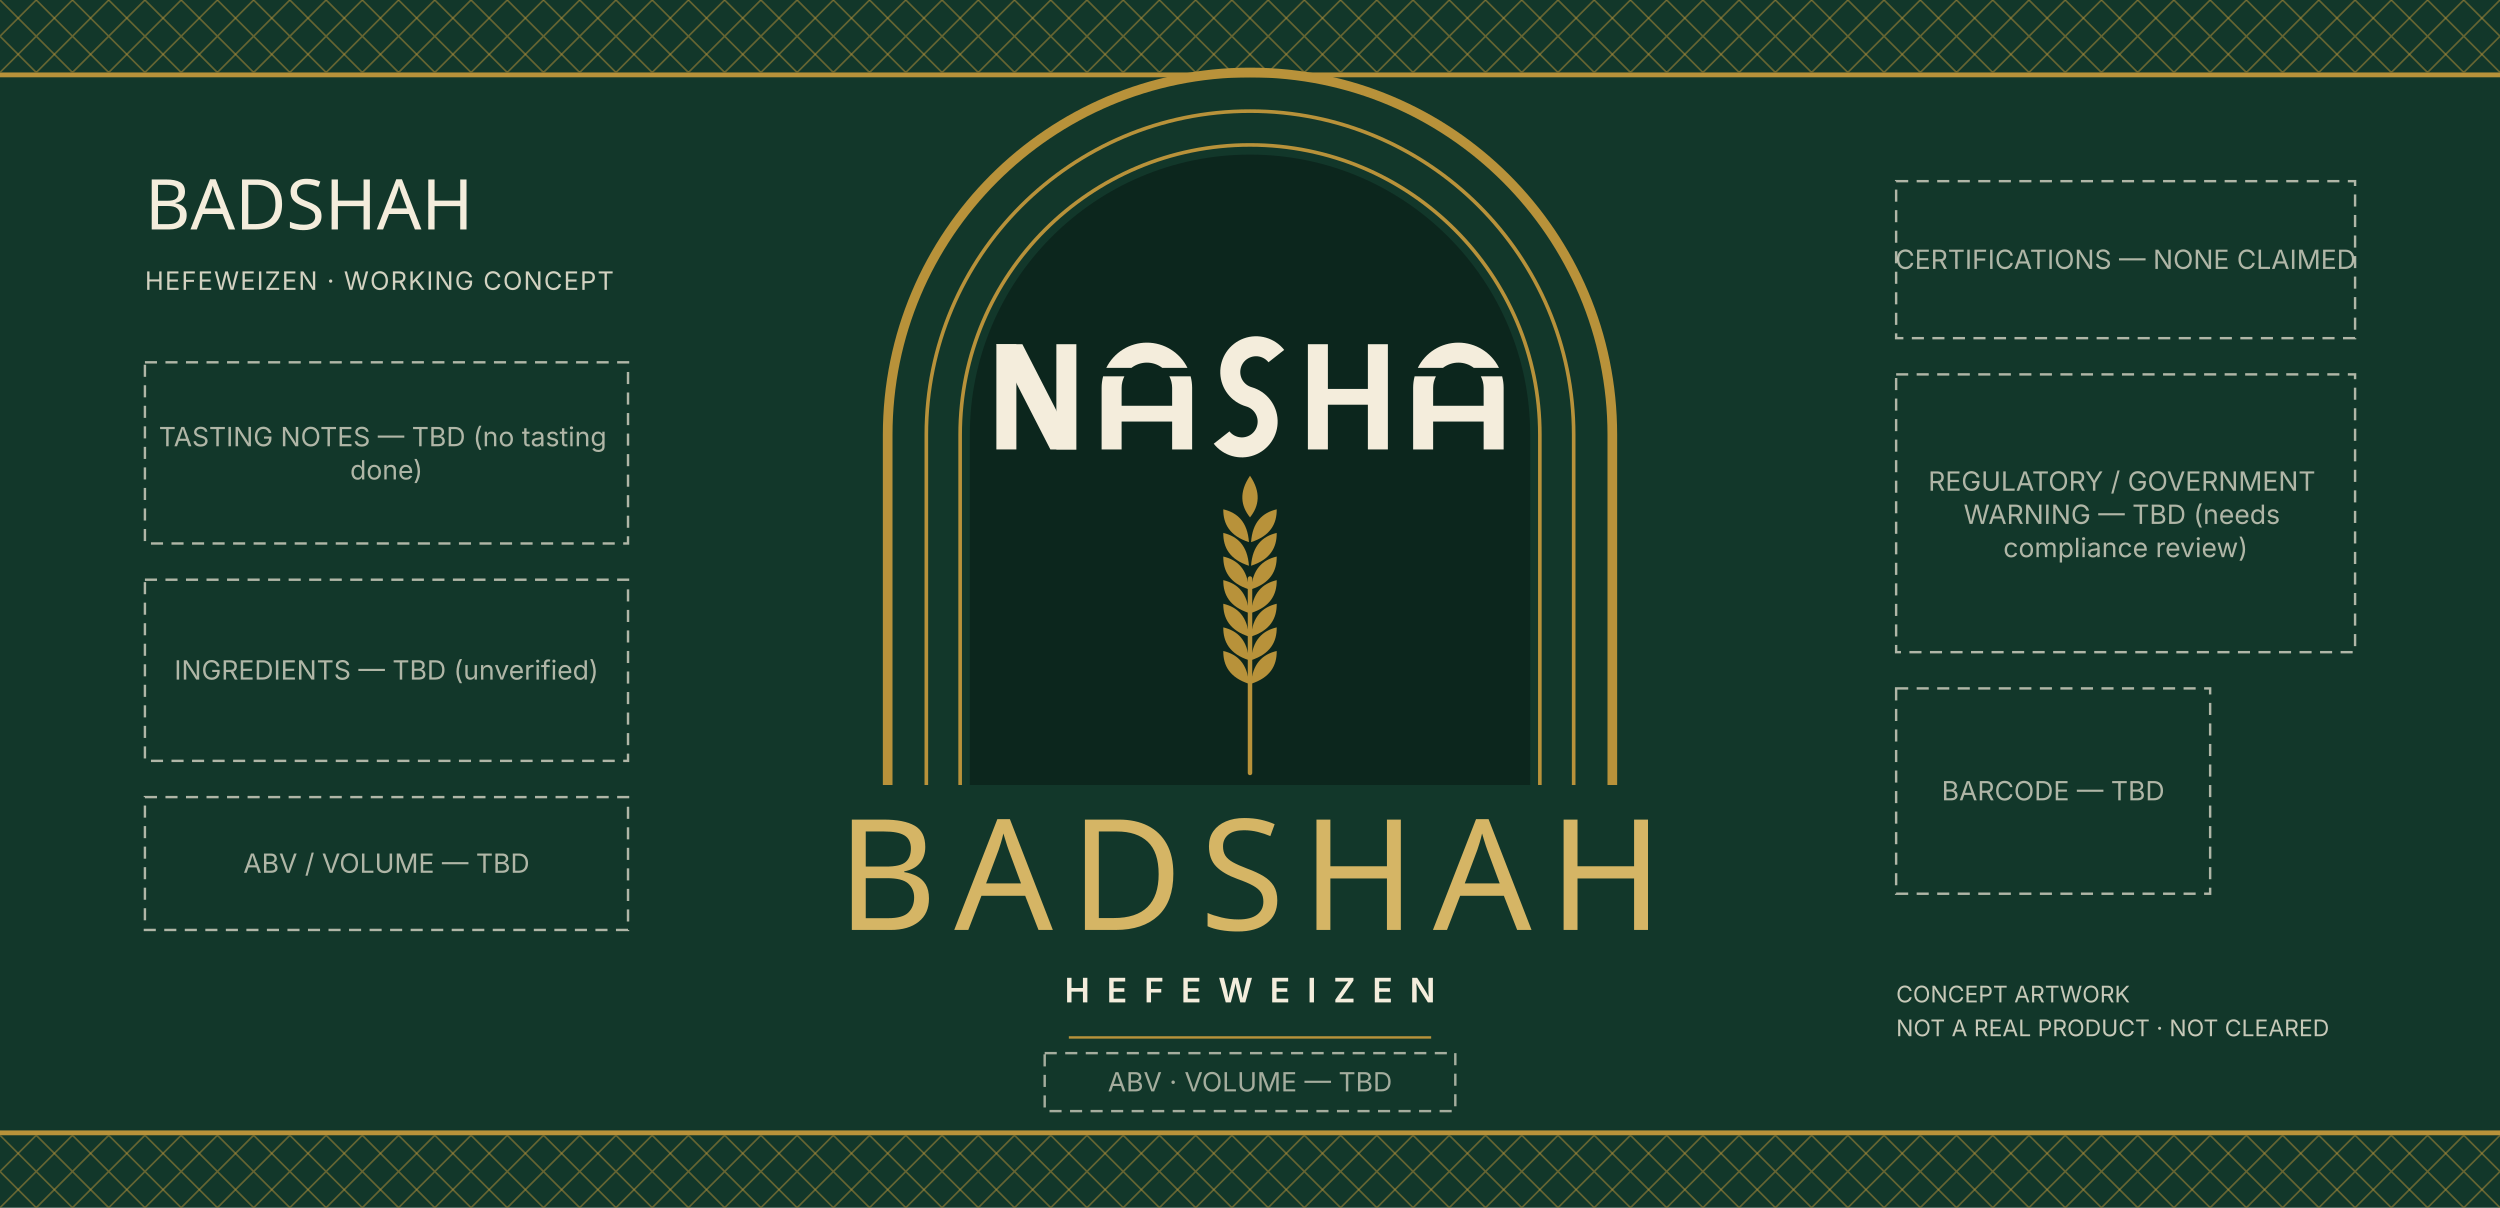
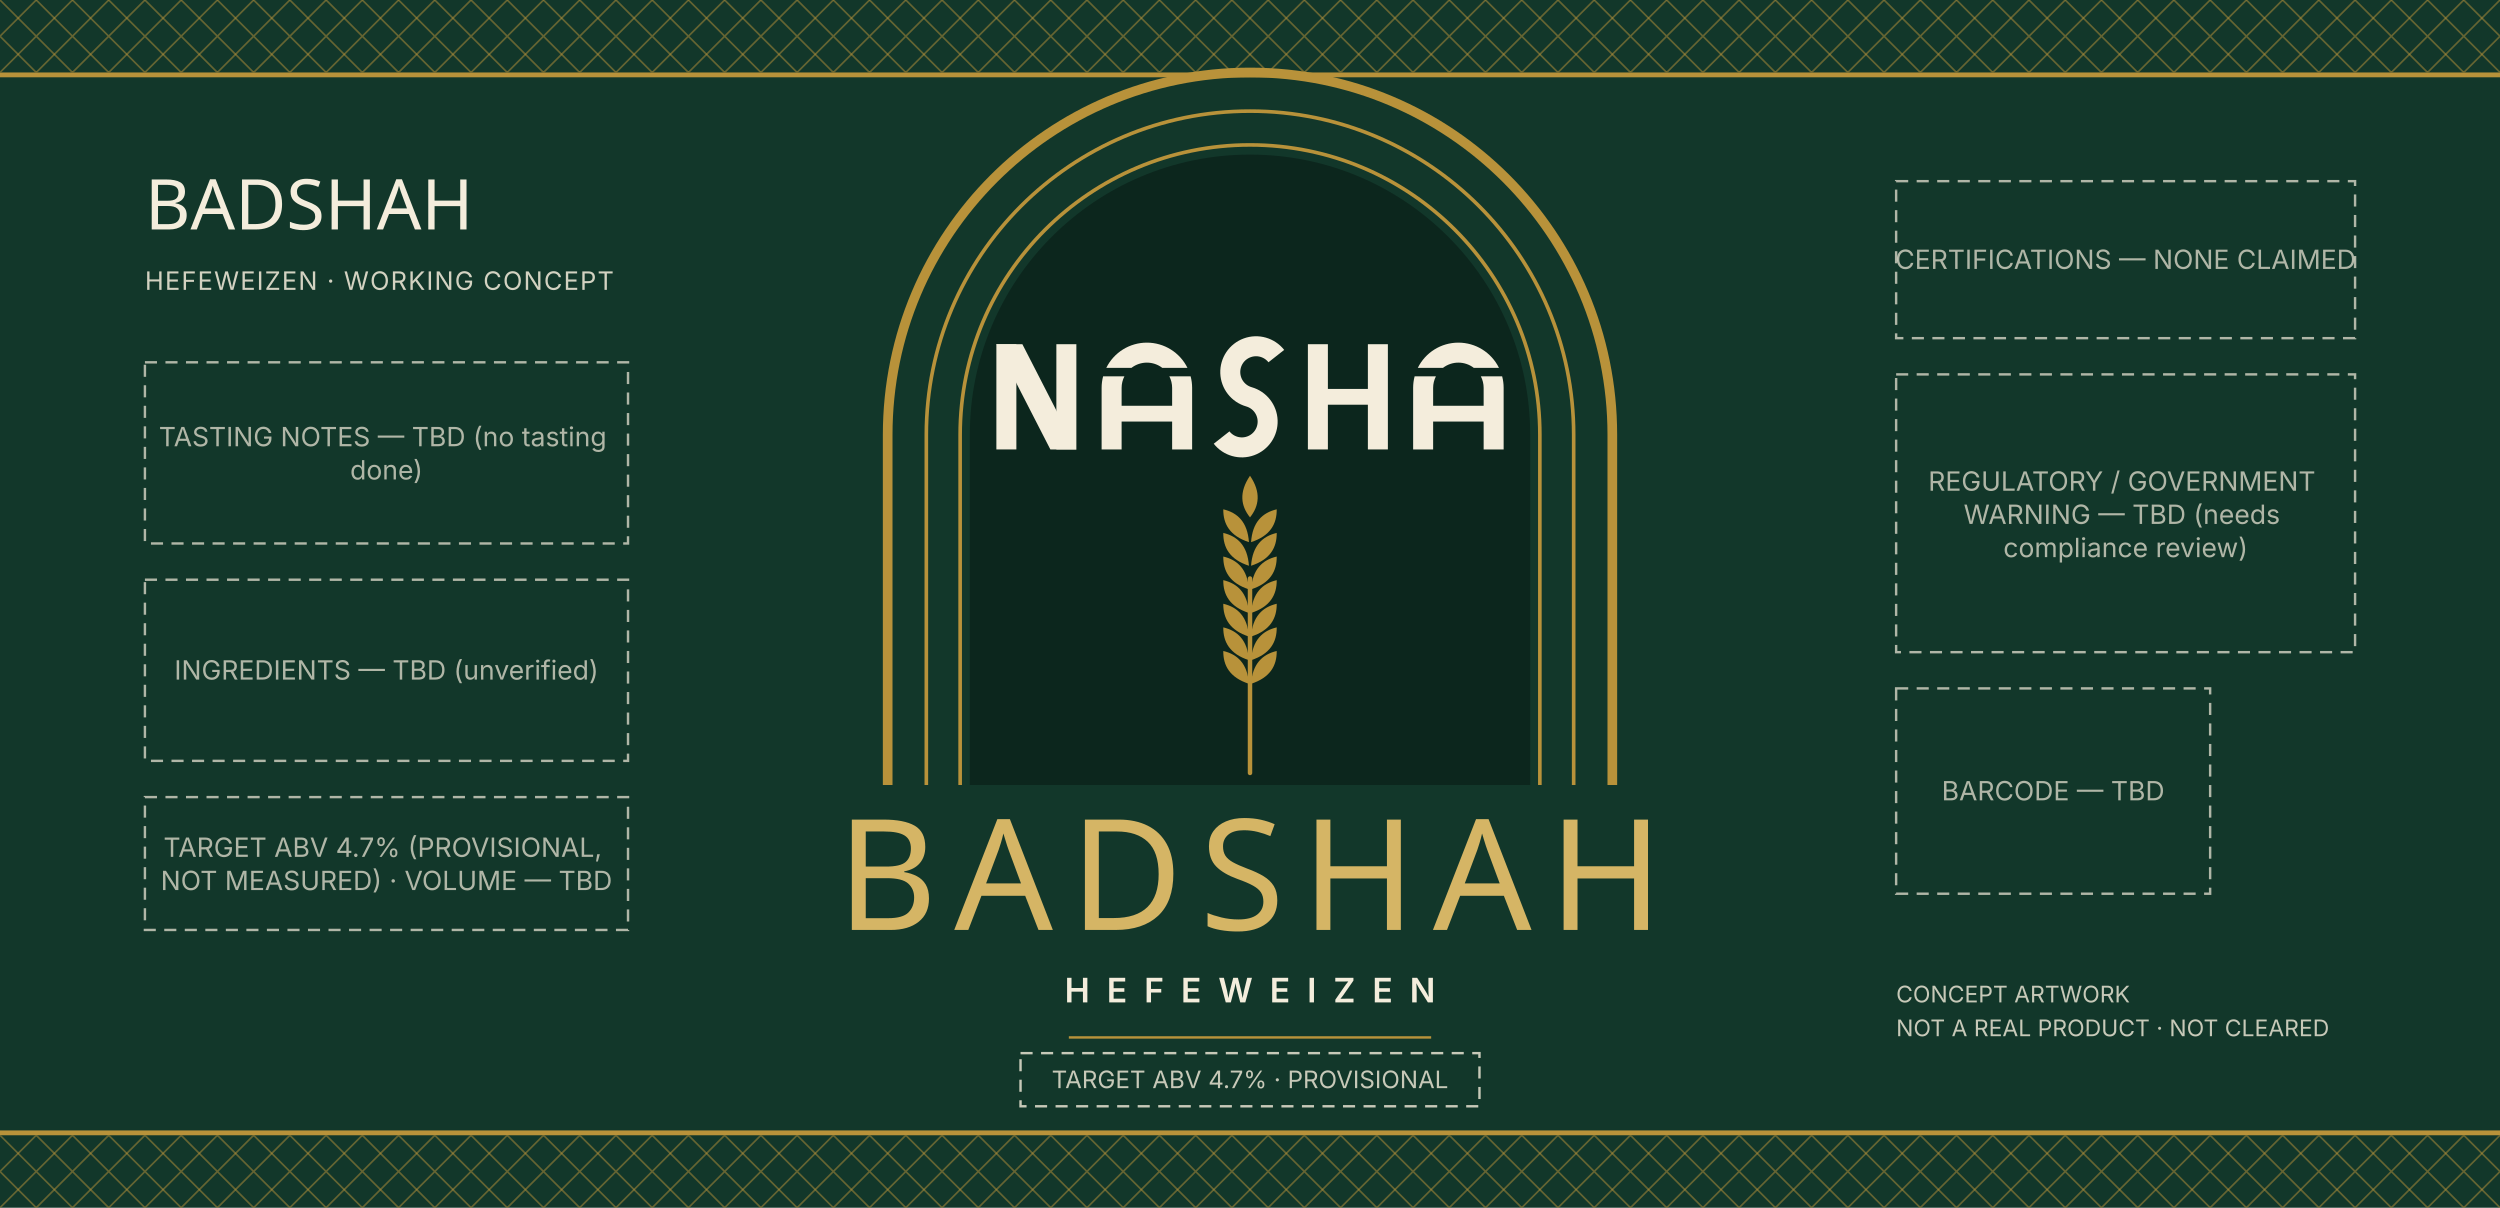
<svg xmlns="http://www.w3.org/2000/svg" viewBox="0 0 2070 1000" width="2070" height="1000">
  <rect width="2070" height="1000" fill="#12372A" />
  <g clip-path="url(#lat0_0)">
    <clipPath id="lat0_0">
      <rect x="0" y="0" width="2070" height="60" />
    </clipPath>
    <path d="M-30,60L30,0M-30,0L30,60" stroke="#B8923A" stroke-width="1.4" opacity="0.5" fill="none" />
    <path d="M0,60L60,0M0,0L60,60" stroke="#B8923A" stroke-width="1.4" opacity="0.5" fill="none" />
    <path d="M30,60L90,0M30,0L90,60" stroke="#B8923A" stroke-width="1.4" opacity="0.5" fill="none" />
    <path d="M60,60L120,0M60,0L120,60" stroke="#B8923A" stroke-width="1.4" opacity="0.5" fill="none" />
    <path d="M90,60L150,0M90,0L150,60" stroke="#B8923A" stroke-width="1.4" opacity="0.5" fill="none" />
    <path d="M120,60L180,0M120,0L180,60" stroke="#B8923A" stroke-width="1.4" opacity="0.5" fill="none" />
    <path d="M150,60L210,0M150,0L210,60" stroke="#B8923A" stroke-width="1.4" opacity="0.5" fill="none" />
    <path d="M180,60L240,0M180,0L240,60" stroke="#B8923A" stroke-width="1.4" opacity="0.5" fill="none" />
    <path d="M210,60L270,0M210,0L270,60" stroke="#B8923A" stroke-width="1.4" opacity="0.5" fill="none" />
    <path d="M240,60L300,0M240,0L300,60" stroke="#B8923A" stroke-width="1.4" opacity="0.5" fill="none" />
    <path d="M270,60L330,0M270,0L330,60" stroke="#B8923A" stroke-width="1.4" opacity="0.5" fill="none" />
    <path d="M300,60L360,0M300,0L360,60" stroke="#B8923A" stroke-width="1.4" opacity="0.5" fill="none" />
    <path d="M330,60L390,0M330,0L390,60" stroke="#B8923A" stroke-width="1.4" opacity="0.5" fill="none" />
    <path d="M360,60L420,0M360,0L420,60" stroke="#B8923A" stroke-width="1.4" opacity="0.5" fill="none" />
    <path d="M390,60L450,0M390,0L450,60" stroke="#B8923A" stroke-width="1.4" opacity="0.5" fill="none" />
    <path d="M420,60L480,0M420,0L480,60" stroke="#B8923A" stroke-width="1.4" opacity="0.5" fill="none" />
    <path d="M450,60L510,0M450,0L510,60" stroke="#B8923A" stroke-width="1.4" opacity="0.5" fill="none" />
    <path d="M480,60L540,0M480,0L540,60" stroke="#B8923A" stroke-width="1.4" opacity="0.5" fill="none" />
    <path d="M510,60L570,0M510,0L570,60" stroke="#B8923A" stroke-width="1.4" opacity="0.5" fill="none" />
    <path d="M540,60L600,0M540,0L600,60" stroke="#B8923A" stroke-width="1.4" opacity="0.5" fill="none" />
    <path d="M570,60L630,0M570,0L630,60" stroke="#B8923A" stroke-width="1.4" opacity="0.5" fill="none" />
    <path d="M600,60L660,0M600,0L660,60" stroke="#B8923A" stroke-width="1.4" opacity="0.5" fill="none" />
    <path d="M630,60L690,0M630,0L690,60" stroke="#B8923A" stroke-width="1.4" opacity="0.5" fill="none" />
    <path d="M660,60L720,0M660,0L720,60" stroke="#B8923A" stroke-width="1.4" opacity="0.5" fill="none" />
    <path d="M690,60L750,0M690,0L750,60" stroke="#B8923A" stroke-width="1.4" opacity="0.5" fill="none" />
    <path d="M720,60L780,0M720,0L780,60" stroke="#B8923A" stroke-width="1.4" opacity="0.5" fill="none" />
    <path d="M750,60L810,0M750,0L810,60" stroke="#B8923A" stroke-width="1.4" opacity="0.5" fill="none" />
    <path d="M780,60L840,0M780,0L840,60" stroke="#B8923A" stroke-width="1.4" opacity="0.5" fill="none" />
    <path d="M810,60L870,0M810,0L870,60" stroke="#B8923A" stroke-width="1.4" opacity="0.5" fill="none" />
    <path d="M840,60L900,0M840,0L900,60" stroke="#B8923A" stroke-width="1.4" opacity="0.5" fill="none" />
    <path d="M870,60L930,0M870,0L930,60" stroke="#B8923A" stroke-width="1.4" opacity="0.5" fill="none" />
    <path d="M900,60L960,0M900,0L960,60" stroke="#B8923A" stroke-width="1.4" opacity="0.5" fill="none" />
    <path d="M930,60L990,0M930,0L990,60" stroke="#B8923A" stroke-width="1.4" opacity="0.5" fill="none" />
    <path d="M960,60L1020,0M960,0L1020,60" stroke="#B8923A" stroke-width="1.4" opacity="0.5" fill="none" />
    <path d="M990,60L1050,0M990,0L1050,60" stroke="#B8923A" stroke-width="1.4" opacity="0.5" fill="none" />
    <path d="M1020,60L1080,0M1020,0L1080,60" stroke="#B8923A" stroke-width="1.4" opacity="0.5" fill="none" />
    <path d="M1050,60L1110,0M1050,0L1110,60" stroke="#B8923A" stroke-width="1.4" opacity="0.5" fill="none" />
    <path d="M1080,60L1140,0M1080,0L1140,60" stroke="#B8923A" stroke-width="1.4" opacity="0.5" fill="none" />
    <path d="M1110,60L1170,0M1110,0L1170,60" stroke="#B8923A" stroke-width="1.4" opacity="0.5" fill="none" />
    <path d="M1140,60L1200,0M1140,0L1200,60" stroke="#B8923A" stroke-width="1.4" opacity="0.5" fill="none" />
    <path d="M1170,60L1230,0M1170,0L1230,60" stroke="#B8923A" stroke-width="1.4" opacity="0.5" fill="none" />
    <path d="M1200,60L1260,0M1200,0L1260,60" stroke="#B8923A" stroke-width="1.4" opacity="0.5" fill="none" />
    <path d="M1230,60L1290,0M1230,0L1290,60" stroke="#B8923A" stroke-width="1.4" opacity="0.5" fill="none" />
    <path d="M1260,60L1320,0M1260,0L1320,60" stroke="#B8923A" stroke-width="1.4" opacity="0.5" fill="none" />
    <path d="M1290,60L1350,0M1290,0L1350,60" stroke="#B8923A" stroke-width="1.4" opacity="0.5" fill="none" />
    <path d="M1320,60L1380,0M1320,0L1380,60" stroke="#B8923A" stroke-width="1.4" opacity="0.5" fill="none" />
    <path d="M1350,60L1410,0M1350,0L1410,60" stroke="#B8923A" stroke-width="1.4" opacity="0.5" fill="none" />
    <path d="M1380,60L1440,0M1380,0L1440,60" stroke="#B8923A" stroke-width="1.4" opacity="0.5" fill="none" />
    <path d="M1410,60L1470,0M1410,0L1470,60" stroke="#B8923A" stroke-width="1.4" opacity="0.5" fill="none" />
    <path d="M1440,60L1500,0M1440,0L1500,60" stroke="#B8923A" stroke-width="1.4" opacity="0.5" fill="none" />
    <path d="M1470,60L1530,0M1470,0L1530,60" stroke="#B8923A" stroke-width="1.4" opacity="0.5" fill="none" />
    <path d="M1500,60L1560,0M1500,0L1560,60" stroke="#B8923A" stroke-width="1.4" opacity="0.5" fill="none" />
    <path d="M1530,60L1590,0M1530,0L1590,60" stroke="#B8923A" stroke-width="1.4" opacity="0.5" fill="none" />
    <path d="M1560,60L1620,0M1560,0L1620,60" stroke="#B8923A" stroke-width="1.4" opacity="0.5" fill="none" />
    <path d="M1590,60L1650,0M1590,0L1650,60" stroke="#B8923A" stroke-width="1.4" opacity="0.5" fill="none" />
    <path d="M1620,60L1680,0M1620,0L1680,60" stroke="#B8923A" stroke-width="1.4" opacity="0.5" fill="none" />
    <path d="M1650,60L1710,0M1650,0L1710,60" stroke="#B8923A" stroke-width="1.4" opacity="0.5" fill="none" />
    <path d="M1680,60L1740,0M1680,0L1740,60" stroke="#B8923A" stroke-width="1.4" opacity="0.5" fill="none" />
    <path d="M1710,60L1770,0M1710,0L1770,60" stroke="#B8923A" stroke-width="1.4" opacity="0.5" fill="none" />
    <path d="M1740,60L1800,0M1740,0L1800,60" stroke="#B8923A" stroke-width="1.4" opacity="0.5" fill="none" />
    <path d="M1770,60L1830,0M1770,0L1830,60" stroke="#B8923A" stroke-width="1.4" opacity="0.5" fill="none" />
    <path d="M1800,60L1860,0M1800,0L1860,60" stroke="#B8923A" stroke-width="1.4" opacity="0.5" fill="none" />
    <path d="M1830,60L1890,0M1830,0L1890,60" stroke="#B8923A" stroke-width="1.4" opacity="0.5" fill="none" />
    <path d="M1860,60L1920,0M1860,0L1920,60" stroke="#B8923A" stroke-width="1.4" opacity="0.5" fill="none" />
    <path d="M1890,60L1950,0M1890,0L1950,60" stroke="#B8923A" stroke-width="1.4" opacity="0.5" fill="none" />
    <path d="M1920,60L1980,0M1920,0L1980,60" stroke="#B8923A" stroke-width="1.4" opacity="0.5" fill="none" />
    <path d="M1950,60L2010,0M1950,0L2010,60" stroke="#B8923A" stroke-width="1.4" opacity="0.5" fill="none" />
    <path d="M1980,60L2040,0M1980,0L2040,60" stroke="#B8923A" stroke-width="1.4" opacity="0.5" fill="none" />
    <path d="M2010,60L2070,0M2010,0L2070,60" stroke="#B8923A" stroke-width="1.4" opacity="0.5" fill="none" />
    <path d="M2040,60L2100,0M2040,0L2100,60" stroke="#B8923A" stroke-width="1.4" opacity="0.5" fill="none" />
    <path d="M2070,60L2130,0M2070,0L2130,60" stroke="#B8923A" stroke-width="1.4" opacity="0.5" fill="none" />
    <path d="M2100,60L2160,0M2100,0L2160,60" stroke="#B8923A" stroke-width="1.4" opacity="0.5" fill="none" />
  </g>
  <g clip-path="url(#lat0_940)">
    <clipPath id="lat0_940">
      <rect x="0" y="940" width="2070" height="60" />
    </clipPath>
    <path d="M-30,1000L30,940M-30,940L30,1000" stroke="#B8923A" stroke-width="1.4" opacity="0.5" fill="none" />
    <path d="M0,1000L60,940M0,940L60,1000" stroke="#B8923A" stroke-width="1.4" opacity="0.5" fill="none" />
    <path d="M30,1000L90,940M30,940L90,1000" stroke="#B8923A" stroke-width="1.4" opacity="0.5" fill="none" />
    <path d="M60,1000L120,940M60,940L120,1000" stroke="#B8923A" stroke-width="1.4" opacity="0.5" fill="none" />
    <path d="M90,1000L150,940M90,940L150,1000" stroke="#B8923A" stroke-width="1.4" opacity="0.5" fill="none" />
    <path d="M120,1000L180,940M120,940L180,1000" stroke="#B8923A" stroke-width="1.4" opacity="0.5" fill="none" />
    <path d="M150,1000L210,940M150,940L210,1000" stroke="#B8923A" stroke-width="1.4" opacity="0.5" fill="none" />
    <path d="M180,1000L240,940M180,940L240,1000" stroke="#B8923A" stroke-width="1.4" opacity="0.5" fill="none" />
    <path d="M210,1000L270,940M210,940L270,1000" stroke="#B8923A" stroke-width="1.4" opacity="0.5" fill="none" />
    <path d="M240,1000L300,940M240,940L300,1000" stroke="#B8923A" stroke-width="1.4" opacity="0.5" fill="none" />
    <path d="M270,1000L330,940M270,940L330,1000" stroke="#B8923A" stroke-width="1.4" opacity="0.5" fill="none" />
    <path d="M300,1000L360,940M300,940L360,1000" stroke="#B8923A" stroke-width="1.4" opacity="0.5" fill="none" />
    <path d="M330,1000L390,940M330,940L390,1000" stroke="#B8923A" stroke-width="1.4" opacity="0.5" fill="none" />
    <path d="M360,1000L420,940M360,940L420,1000" stroke="#B8923A" stroke-width="1.4" opacity="0.5" fill="none" />
    <path d="M390,1000L450,940M390,940L450,1000" stroke="#B8923A" stroke-width="1.4" opacity="0.5" fill="none" />
    <path d="M420,1000L480,940M420,940L480,1000" stroke="#B8923A" stroke-width="1.4" opacity="0.5" fill="none" />
    <path d="M450,1000L510,940M450,940L510,1000" stroke="#B8923A" stroke-width="1.4" opacity="0.5" fill="none" />
    <path d="M480,1000L540,940M480,940L540,1000" stroke="#B8923A" stroke-width="1.4" opacity="0.5" fill="none" />
    <path d="M510,1000L570,940M510,940L570,1000" stroke="#B8923A" stroke-width="1.4" opacity="0.5" fill="none" />
    <path d="M540,1000L600,940M540,940L600,1000" stroke="#B8923A" stroke-width="1.4" opacity="0.5" fill="none" />
    <path d="M570,1000L630,940M570,940L630,1000" stroke="#B8923A" stroke-width="1.4" opacity="0.5" fill="none" />
    <path d="M600,1000L660,940M600,940L660,1000" stroke="#B8923A" stroke-width="1.4" opacity="0.5" fill="none" />
    <path d="M630,1000L690,940M630,940L690,1000" stroke="#B8923A" stroke-width="1.4" opacity="0.5" fill="none" />
    <path d="M660,1000L720,940M660,940L720,1000" stroke="#B8923A" stroke-width="1.4" opacity="0.5" fill="none" />
    <path d="M690,1000L750,940M690,940L750,1000" stroke="#B8923A" stroke-width="1.4" opacity="0.5" fill="none" />
    <path d="M720,1000L780,940M720,940L780,1000" stroke="#B8923A" stroke-width="1.4" opacity="0.5" fill="none" />
    <path d="M750,1000L810,940M750,940L810,1000" stroke="#B8923A" stroke-width="1.4" opacity="0.5" fill="none" />
    <path d="M780,1000L840,940M780,940L840,1000" stroke="#B8923A" stroke-width="1.4" opacity="0.5" fill="none" />
    <path d="M810,1000L870,940M810,940L870,1000" stroke="#B8923A" stroke-width="1.4" opacity="0.5" fill="none" />
    <path d="M840,1000L900,940M840,940L900,1000" stroke="#B8923A" stroke-width="1.4" opacity="0.5" fill="none" />
    <path d="M870,1000L930,940M870,940L930,1000" stroke="#B8923A" stroke-width="1.4" opacity="0.5" fill="none" />
    <path d="M900,1000L960,940M900,940L960,1000" stroke="#B8923A" stroke-width="1.4" opacity="0.5" fill="none" />
    <path d="M930,1000L990,940M930,940L990,1000" stroke="#B8923A" stroke-width="1.4" opacity="0.5" fill="none" />
    <path d="M960,1000L1020,940M960,940L1020,1000" stroke="#B8923A" stroke-width="1.4" opacity="0.5" fill="none" />
    <path d="M990,1000L1050,940M990,940L1050,1000" stroke="#B8923A" stroke-width="1.4" opacity="0.5" fill="none" />
    <path d="M1020,1000L1080,940M1020,940L1080,1000" stroke="#B8923A" stroke-width="1.4" opacity="0.5" fill="none" />
    <path d="M1050,1000L1110,940M1050,940L1110,1000" stroke="#B8923A" stroke-width="1.4" opacity="0.5" fill="none" />
    <path d="M1080,1000L1140,940M1080,940L1140,1000" stroke="#B8923A" stroke-width="1.4" opacity="0.5" fill="none" />
    <path d="M1110,1000L1170,940M1110,940L1170,1000" stroke="#B8923A" stroke-width="1.4" opacity="0.5" fill="none" />
    <path d="M1140,1000L1200,940M1140,940L1200,1000" stroke="#B8923A" stroke-width="1.4" opacity="0.5" fill="none" />
    <path d="M1170,1000L1230,940M1170,940L1230,1000" stroke="#B8923A" stroke-width="1.4" opacity="0.5" fill="none" />
    <path d="M1200,1000L1260,940M1200,940L1260,1000" stroke="#B8923A" stroke-width="1.4" opacity="0.5" fill="none" />
    <path d="M1230,1000L1290,940M1230,940L1290,1000" stroke="#B8923A" stroke-width="1.4" opacity="0.5" fill="none" />
    <path d="M1260,1000L1320,940M1260,940L1320,1000" stroke="#B8923A" stroke-width="1.4" opacity="0.5" fill="none" />
    <path d="M1290,1000L1350,940M1290,940L1350,1000" stroke="#B8923A" stroke-width="1.4" opacity="0.5" fill="none" />
    <path d="M1320,1000L1380,940M1320,940L1380,1000" stroke="#B8923A" stroke-width="1.4" opacity="0.5" fill="none" />
    <path d="M1350,1000L1410,940M1350,940L1410,1000" stroke="#B8923A" stroke-width="1.4" opacity="0.5" fill="none" />
    <path d="M1380,1000L1440,940M1380,940L1440,1000" stroke="#B8923A" stroke-width="1.4" opacity="0.5" fill="none" />
    <path d="M1410,1000L1470,940M1410,940L1470,1000" stroke="#B8923A" stroke-width="1.4" opacity="0.5" fill="none" />
    <path d="M1440,1000L1500,940M1440,940L1500,1000" stroke="#B8923A" stroke-width="1.4" opacity="0.5" fill="none" />
    <path d="M1470,1000L1530,940M1470,940L1530,1000" stroke="#B8923A" stroke-width="1.4" opacity="0.5" fill="none" />
    <path d="M1500,1000L1560,940M1500,940L1560,1000" stroke="#B8923A" stroke-width="1.4" opacity="0.5" fill="none" />
    <path d="M1530,1000L1590,940M1530,940L1590,1000" stroke="#B8923A" stroke-width="1.4" opacity="0.5" fill="none" />
    <path d="M1560,1000L1620,940M1560,940L1620,1000" stroke="#B8923A" stroke-width="1.4" opacity="0.5" fill="none" />
    <path d="M1590,1000L1650,940M1590,940L1650,1000" stroke="#B8923A" stroke-width="1.4" opacity="0.5" fill="none" />
    <path d="M1620,1000L1680,940M1620,940L1680,1000" stroke="#B8923A" stroke-width="1.4" opacity="0.5" fill="none" />
    <path d="M1650,1000L1710,940M1650,940L1710,1000" stroke="#B8923A" stroke-width="1.4" opacity="0.5" fill="none" />
    <path d="M1680,1000L1740,940M1680,940L1740,1000" stroke="#B8923A" stroke-width="1.4" opacity="0.5" fill="none" />
    <path d="M1710,1000L1770,940M1710,940L1770,1000" stroke="#B8923A" stroke-width="1.4" opacity="0.5" fill="none" />
    <path d="M1740,1000L1800,940M1740,940L1800,1000" stroke="#B8923A" stroke-width="1.4" opacity="0.5" fill="none" />
    <path d="M1770,1000L1830,940M1770,940L1830,1000" stroke="#B8923A" stroke-width="1.4" opacity="0.5" fill="none" />
    <path d="M1800,1000L1860,940M1800,940L1860,1000" stroke="#B8923A" stroke-width="1.4" opacity="0.5" fill="none" />
    <path d="M1830,1000L1890,940M1830,940L1890,1000" stroke="#B8923A" stroke-width="1.4" opacity="0.5" fill="none" />
    <path d="M1860,1000L1920,940M1860,940L1920,1000" stroke="#B8923A" stroke-width="1.4" opacity="0.5" fill="none" />
    <path d="M1890,1000L1950,940M1890,940L1950,1000" stroke="#B8923A" stroke-width="1.4" opacity="0.5" fill="none" />
    <path d="M1920,1000L1980,940M1920,940L1980,1000" stroke="#B8923A" stroke-width="1.4" opacity="0.5" fill="none" />
    <path d="M1950,1000L2010,940M1950,940L2010,1000" stroke="#B8923A" stroke-width="1.4" opacity="0.5" fill="none" />
    <path d="M1980,1000L2040,940M1980,940L2040,1000" stroke="#B8923A" stroke-width="1.4" opacity="0.5" fill="none" />
    <path d="M2010,1000L2070,940M2010,940L2070,1000" stroke="#B8923A" stroke-width="1.4" opacity="0.5" fill="none" />
    <path d="M2040,1000L2100,940M2040,940L2100,1000" stroke="#B8923A" stroke-width="1.4" opacity="0.5" fill="none" />
    <path d="M2070,1000L2130,940M2070,940L2130,1000" stroke="#B8923A" stroke-width="1.4" opacity="0.5" fill="none" />
    <path d="M2100,1000L2160,940M2100,940L2160,1000" stroke="#B8923A" stroke-width="1.4" opacity="0.5" fill="none" />
  </g>
  <rect x="0" y="60" width="2070" height="4" fill="#B8923A" />
  <rect x="0" y="936" width="2070" height="4" fill="#B8923A" />
  <path d="M735,650V360A300,300 0 0 1 1335,360V650" fill="none" stroke="#B8923A" stroke-width="8" />
  <path d="M767,650V360A268,268 0 0 1 1303,360V650" fill="none" stroke="#B8923A" stroke-width="3" />
  <path d="M795,650V360A240,240 0 0 1 1275,360V650" fill="none" stroke="#B8923A" stroke-width="3" />
  <path d="M803,650V360A232,232 0 0 1 1267,360V650Z" fill="#0C261D" />
  <g transform="translate(1035,640)">
    <path d="M0,0V-161.0" stroke="#B8923A" stroke-width="3.7" fill="none" stroke-linecap="round" />
    <path d="M-0.88,-73.81C-2.04,-90.42 -10.30,-98.19 -22.12,-100.99C-22.26,-88.84 -16.72,-78.95 -0.88,-73.81z" fill="#B8923A" />
    <path d="M0.88,-73.81C16.72,-78.95 22.26,-88.84 22.12,-100.99C10.30,-98.19 2.04,-90.42 0.88,-73.81z" fill="#B8923A" />
    <path d="M-0.88,-93.36C-2.04,-109.97 -10.30,-117.74 -22.12,-120.54C-22.26,-108.39 -16.72,-98.50 -0.88,-93.36z" fill="#B8923A" />
    <path d="M0.88,-93.36C16.72,-98.50 22.26,-108.39 22.12,-120.54C10.30,-117.74 2.04,-109.97 0.88,-93.36z" fill="#B8923A" />
    <path d="M-0.88,-112.91C-2.04,-129.52 -10.30,-137.29 -22.12,-140.09C-22.26,-127.94 -16.72,-118.05 -0.88,-112.91z" fill="#B8923A" />
    <path d="M0.88,-112.91C16.72,-118.05 22.26,-127.94 22.12,-140.09C10.30,-137.29 2.04,-129.52 0.88,-112.91z" fill="#B8923A" />
    <path d="M-0.88,-132.46C-2.04,-149.07 -10.30,-156.84 -22.12,-159.64C-22.26,-147.49 -16.72,-137.60 -0.88,-132.46z" fill="#B8923A" />
    <path d="M0.88,-132.46C16.72,-137.60 22.26,-147.49 22.12,-159.64C10.30,-156.84 2.04,-149.07 0.88,-132.46z" fill="#B8923A" />
    <path d="M-0.88,-152.01C-2.04,-168.62 -10.30,-176.39 -22.12,-179.19C-22.26,-167.04 -16.72,-157.15 -0.88,-152.01z" fill="#B8923A" />
    <path d="M0.88,-152.01C16.72,-157.15 22.26,-167.04 22.12,-179.19C10.30,-176.39 2.04,-168.62 0.88,-152.01z" fill="#B8923A" />
    <path d="M-0.88,-171.56C-2.04,-188.17 -10.30,-195.94 -22.12,-198.74C-22.26,-186.59 -16.72,-176.70 -0.88,-171.56z" fill="#B8923A" />
    <path d="M0.88,-171.56C16.72,-176.70 22.26,-186.59 22.12,-198.74C10.30,-195.94 2.04,-188.17 0.88,-171.56z" fill="#B8923A" />
    <path d="M-0.88,-191.11C-2.04,-207.72 -10.30,-215.49 -22.12,-218.29C-22.26,-206.14 -16.72,-196.25 -0.88,-191.11z" fill="#B8923A" />
    <path d="M0.88,-191.11C16.72,-196.25 22.26,-206.14 22.12,-218.29C10.30,-215.49 2.04,-207.72 0.88,-191.11z" fill="#B8923A" />
    <path d="M-0.00,-246.10C-9.31,-232.30 -7.59,-221.09 0.00,-211.60C7.59,-221.09 9.31,-232.30 -0.00,-246.10z" fill="#B8923A" />
  </g>
  <g transform="translate(825.0,285) scale(0.8714)" style="color:#F4EDDC;--accent:#DB8B2E">
    <path transform="translate(0.0,0)" d="M0.00,0.00h19.00v100.00h-19.00z" fill="currentColor" />
    <path transform="translate(0.0,0)" d="M57.00,0.00h19.00v100.00h-19.00z" fill="currentColor" />
    <path transform="translate(0.0,0)" d="M0.00,0.00L24.70,0.00L76.00,100.00L51.30,100.00z" fill="currentColor" />
    <path transform="translate(100.0,0)" d="M4.43,22.50A43.00,43.00 0 0 1 81.57,22.50L57.66,22.50A24.00,24.00 0 0 0 28.34,22.50Z" fill="currentColor" />
    <path transform="translate(100.0,0)" d="M1.43,30.50A43.00,43.00 0 0 0 0,41.50V100H19.0V41.50A24.00,24.00 0 0 1 21.67,30.50Z" fill="currentColor" />
    <path transform="translate(100.0,0)" d="M84.57,30.50A43.00,43.00 0 0 1 86,41.50V100H67.0V41.50A24.00,24.00 0 0 0 64.33,30.50Z" fill="currentColor" />
    <path transform="translate(100.0,0)" d="M18.00,58.50h50.00v15.00h-50.00z" fill="currentColor" />
    <g transform="translate(208.0,0)">
      <path d="M58.0,11.3A24.5,24.5 0 1 0 32.0,50A24.5,24.5 0 1 1 6,88.7" fill="none" stroke="currentColor" stroke-width="19.0" stroke-linecap="butt" />
    </g>
    <path transform="translate(296.0,0)" d="M0.00,0.00h19.00v100.00h-19.00z" fill="currentColor" />
    <path transform="translate(296.0,0)" d="M57.00,0.00h19.00v100.00h-19.00z" fill="currentColor" />
    <path transform="translate(296.0,0)" d="M18.00,42.50h40.00v15.00h-40.00z" fill="currentColor" />
    <path transform="translate(396.0,0)" d="M4.43,22.50A43.00,43.00 0 0 1 81.57,22.50L57.66,22.50A24.00,24.00 0 0 0 28.34,22.50Z" fill="currentColor" />
    <path transform="translate(396.0,0)" d="M1.43,30.50A43.00,43.00 0 0 0 0,41.50V100H19.0V41.50A24.00,24.00 0 0 1 21.67,30.50Z" fill="currentColor" />
    <path transform="translate(396.0,0)" d="M84.57,30.50A43.00,43.00 0 0 1 86,41.50V100H67.0V41.50A24.00,24.00 0 0 0 64.33,30.50Z" fill="currentColor" />
    <path transform="translate(396.0,0)" d="M18.00,58.50h50.00v15.00h-50.00z" fill="currentColor" />
  </g>
  <text x="1035" y="770" text-anchor="middle" font-family="Instrument Serif" font-size="128" fill="#D5B565" letter-spacing="14">BADSHAH</text>
  <text x="1035" y="830" text-anchor="middle" font-family="Inter" font-weight="600" font-size="28" fill="#F4EDDC" letter-spacing="14">HEFEWEIZEN</text>
  <rect x="885" y="858" width="300" height="2" fill="#B8923A" />
-   <rect x="865" y="872" width="340" height="48" fill="none" stroke="#F4EDDC" stroke-width="2" stroke-dasharray="10 7" opacity="0.65" />
-   <text text-anchor="middle" font-family="Inter" font-size="22" fill="#F4EDDC" opacity="0.65">
-     <tspan x="1035.0" y="903.7">ABV · VOLUME — TBD</tspan>
+   <rect x="845" y="872" width="380" height="44" fill="none" stroke="#F4EDDC" stroke-width="2" stroke-dasharray="10 7" opacity="0.8" />
+   <text text-anchor="middle" font-family="Inter" font-size="20" fill="#F4EDDC" opacity="0.8">
+     <tspan x="1035.0" y="901.0">TARGET ABV 4.7% · PROVISIONAL</tspan>
  </text>
  <text x="120" y="190" font-family="Instrument Serif" font-size="58" fill="#F4EDDC">BADSHAH</text>
  <text x="120" y="240" font-family="Inter" font-size="21" fill="#F4EDDC" opacity=".85" letter-spacing="1">HEFEWEIZEN · WORKING CONCEPT</text>
  <rect x="120" y="300" width="400" height="150" fill="none" stroke="#F4EDDC" stroke-width="2" stroke-dasharray="10 7" opacity="0.7" />
  <text text-anchor="middle" font-family="Inter" font-size="22" fill="#F4EDDC" opacity="0.7">
    <tspan x="320.0" y="369.5">TASTING NOTES — TBD (no tasting</tspan>
    <tspan x="320.0" y="397.0">done)</tspan>
  </text>
  <rect x="120" y="480" width="400" height="150" fill="none" stroke="#F4EDDC" stroke-width="2" stroke-dasharray="10 7" opacity="0.7" />
  <text text-anchor="middle" font-family="Inter" font-size="22" fill="#F4EDDC" opacity="0.7">
    <tspan x="320.0" y="562.7">INGREDIENTS — TBD (unverified)</tspan>
  </text>
  <rect x="120" y="660" width="400" height="110" fill="none" stroke="#F4EDDC" stroke-width="2" stroke-dasharray="10 7" opacity="0.7" />
  <text text-anchor="middle" font-family="Inter" font-size="22" fill="#F4EDDC" opacity="0.7">
-     <tspan x="320.0" y="722.7">ABV / VOLUME — TBD</tspan>
+     <tspan x="320.0" y="709.5">TARGET ABV 4.7% (PROVISIONAL,</tspan>
+     <tspan x="320.0" y="737.0">NOT MEASURED) · VOLUME — TBD</tspan>
  </text>
  <rect x="1570" y="150" width="380" height="130" fill="none" stroke="#F4EDDC" stroke-width="2" stroke-dasharray="10 7" opacity="0.7" />
  <text text-anchor="middle" font-family="Inter" font-size="22" fill="#F4EDDC" opacity="0.7">
    <tspan x="1760.0" y="222.7">CERTIFICATIONS — NONE CLAIMED</tspan>
  </text>
  <rect x="1570" y="310" width="380" height="230" fill="none" stroke="#F4EDDC" stroke-width="2" stroke-dasharray="10 7" opacity="0.7" />
  <text text-anchor="middle" font-family="Inter" font-size="22" fill="#F4EDDC" opacity="0.7">
    <tspan x="1760.0" y="406.3">REGULATORY / GOVERNMENT</tspan>
    <tspan x="1760.0" y="433.8">WARNING — TBD (needs</tspan>
    <tspan x="1760.0" y="461.3">compliance review)</tspan>
  </text>
  <rect x="1570" y="570" width="260" height="170" fill="none" stroke="#F4EDDC" stroke-width="2" stroke-dasharray="10 7" opacity="0.7" />
  <text text-anchor="middle" font-family="Inter" font-size="22" fill="#F4EDDC" opacity="0.7">
    <tspan x="1700.0" y="662.7">BARCODE — TBD</tspan>
  </text>
  <text x="1570" y="830" font-family="Inter" font-size="19" fill="#F4EDDC" opacity=".8">CONCEPT ARTWORK</text>
  <text x="1570" y="858" font-family="Inter" font-size="19" fill="#F4EDDC" opacity=".8">NOT A REAL PRODUCT · NOT CLEARED</text>
</svg>
